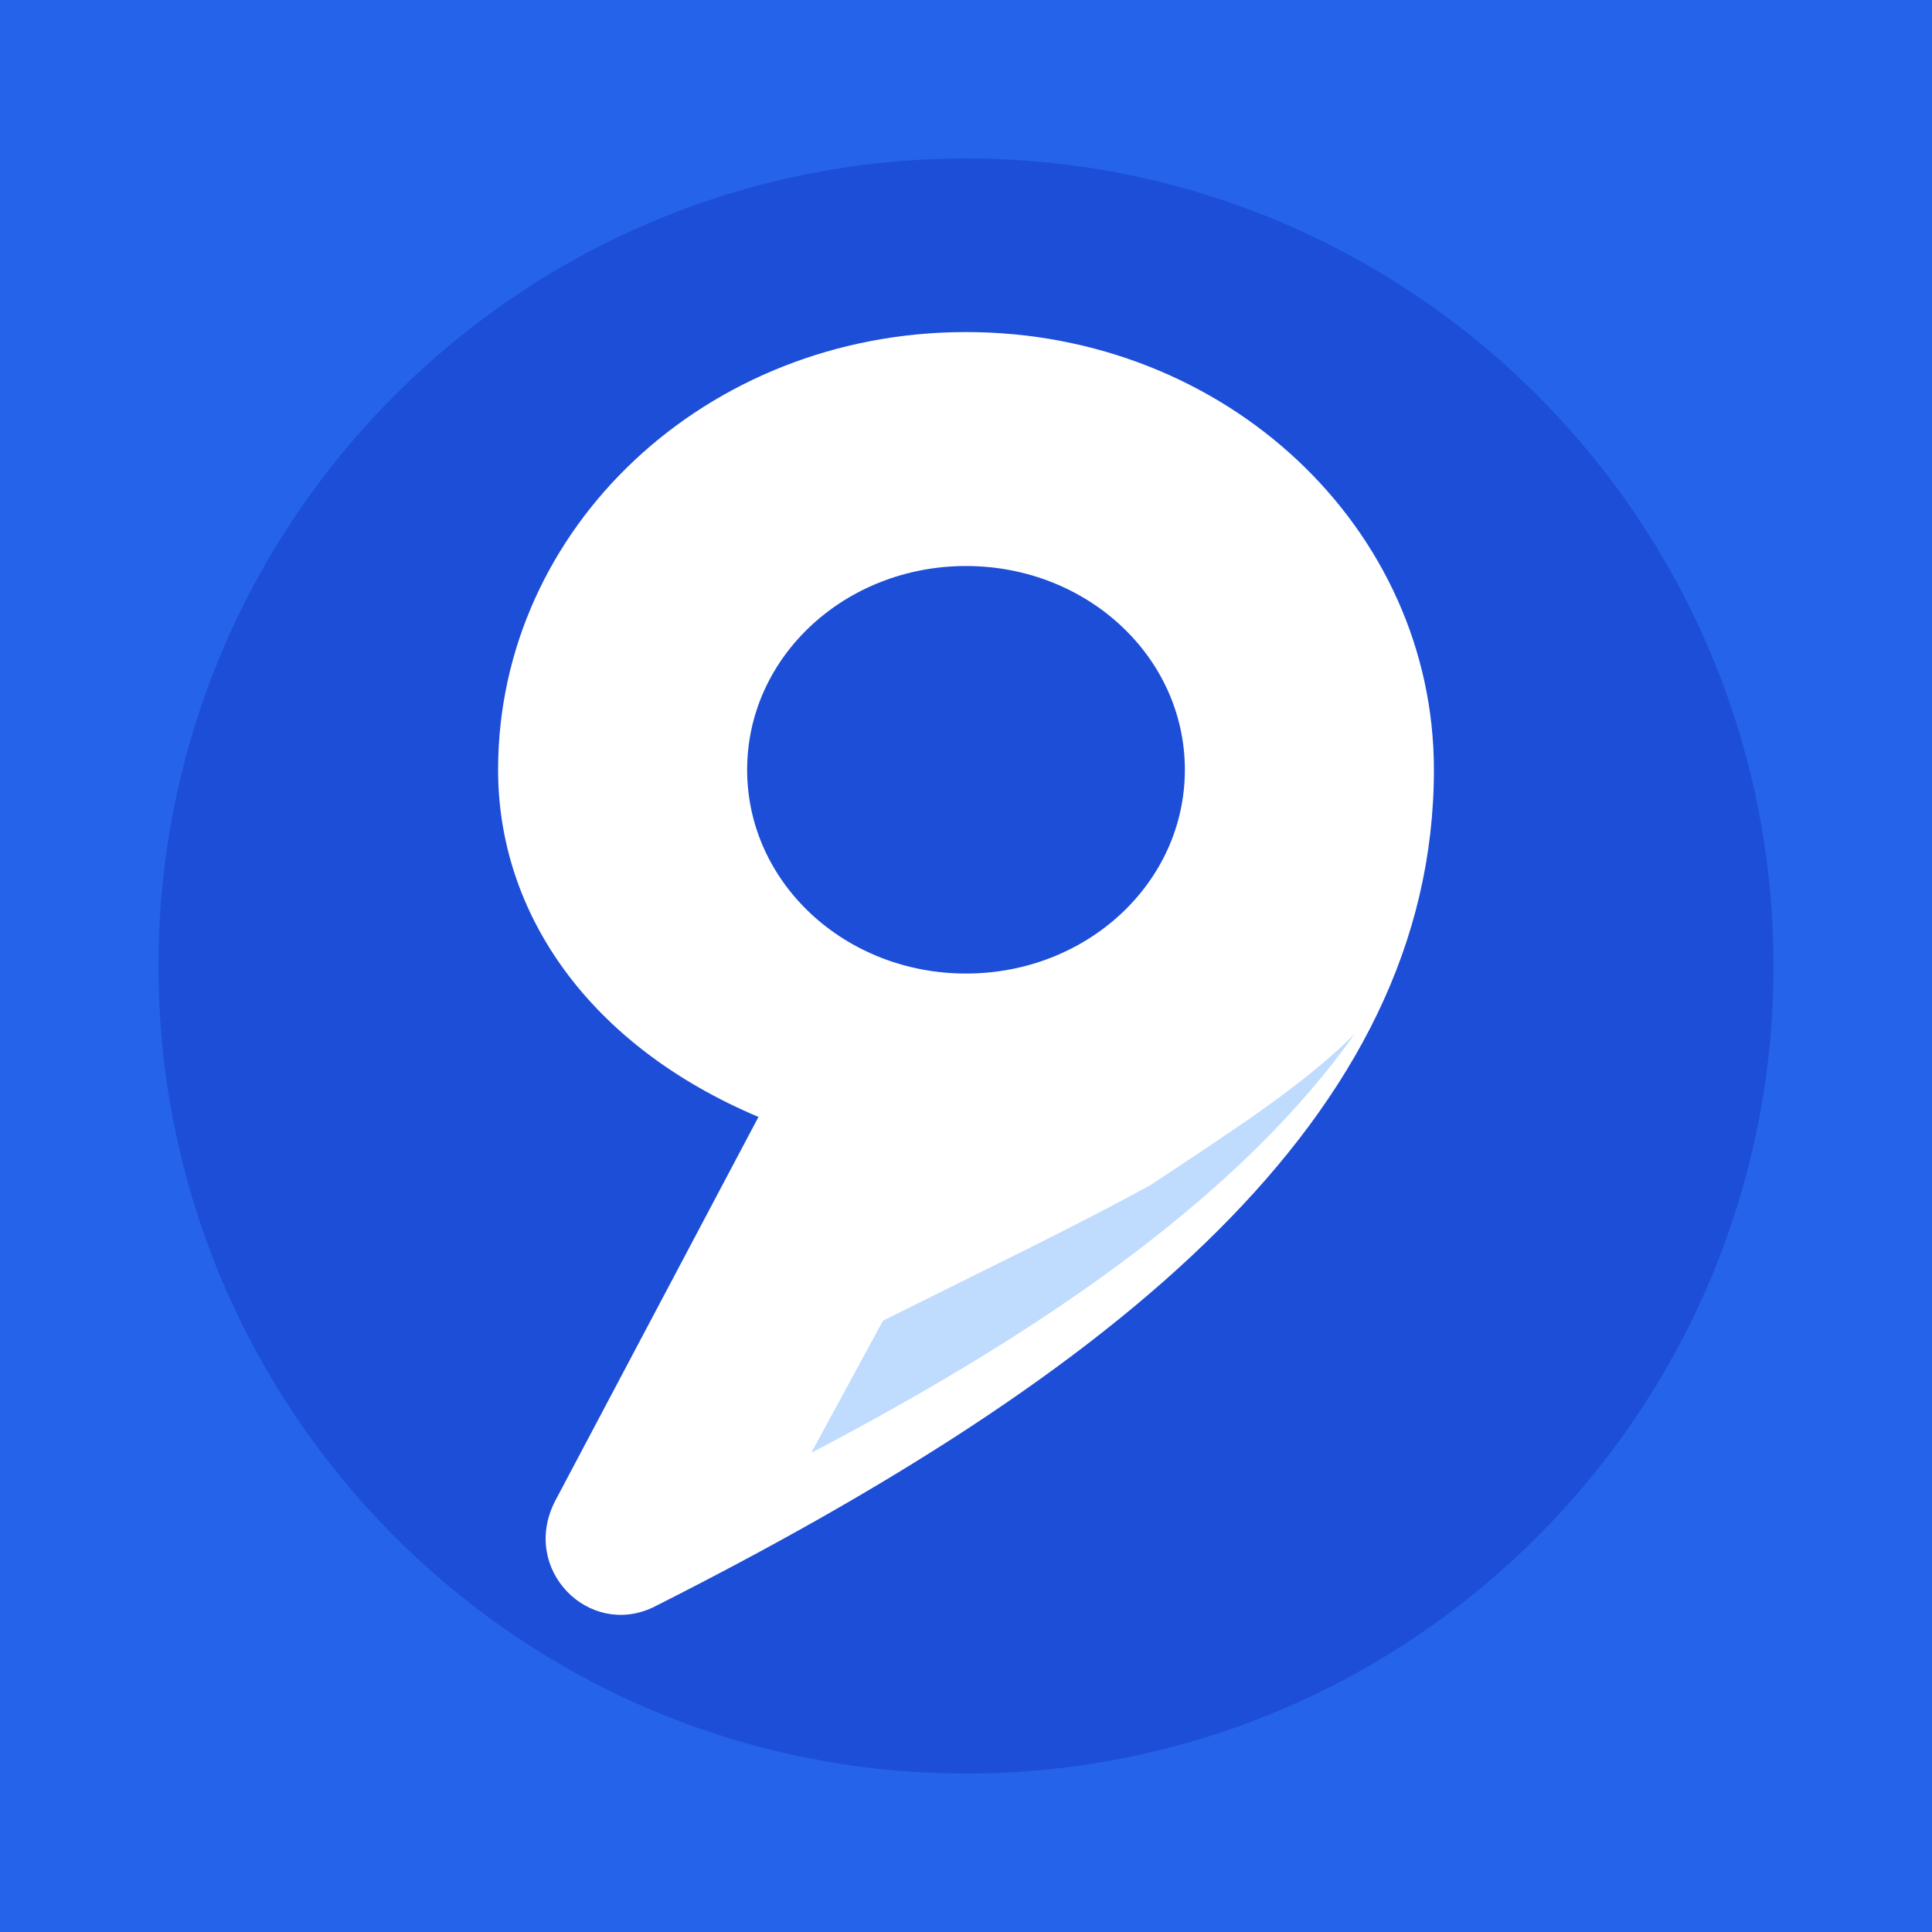
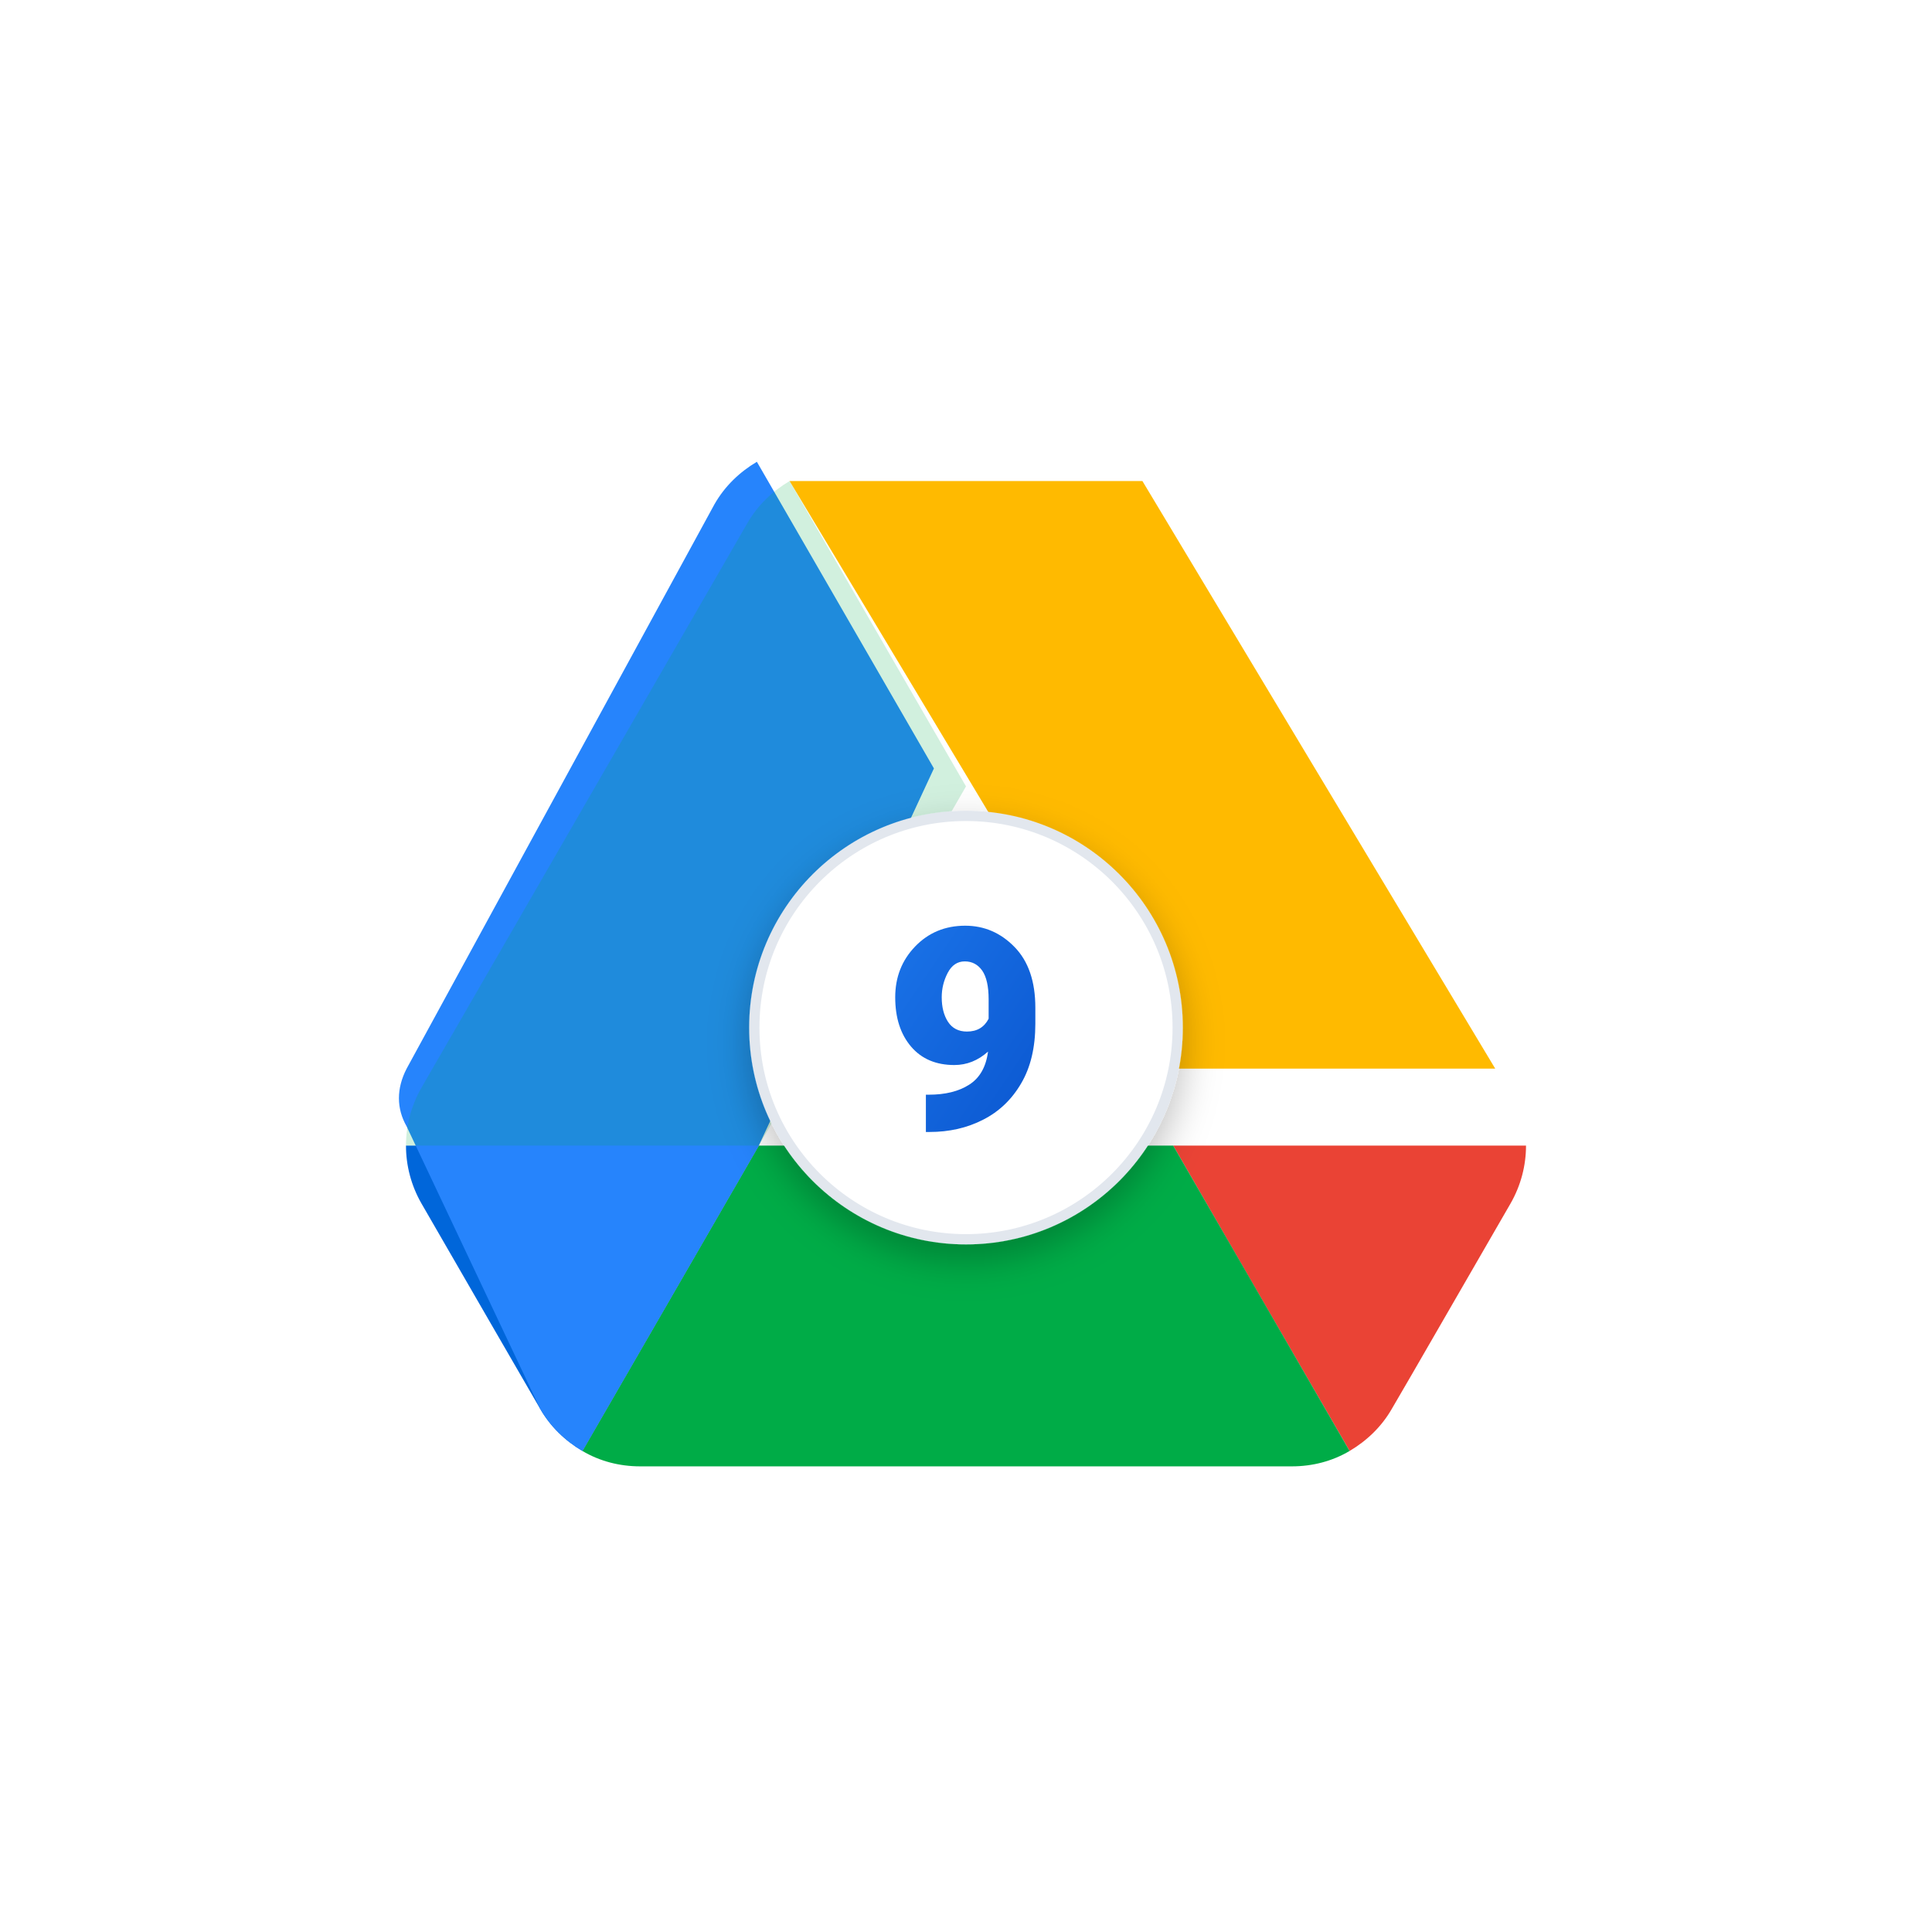
<svg xmlns="http://www.w3.org/2000/svg" viewBox="0 0 512 512" role="img" aria-label="9Drive">
-   <rect width="512" height="512" fill="#2563eb" />
-   <circle cx="256" cy="256" r="214" fill="#1d4ed8" />
-   <path fill="#fff" d="M256 88c69 0 124 52 124 116 0 92-84 160-207 222-17 8-35-10-26-28l54-102c-45-19-69-54-69-92 0-64 55-116 124-116Zm0 62c-32 0-58 24-58 54s26 54 58 54 58-24 58-54-26-54-58-54Z" />
-   <path fill="#bfdbfe" d="M305 314c-20 11-43 22-71 36l-19 35c65-34 115-70 144-111-14 14-33 26-54 40Z" />
+   <rect width="512" height="512" fill="#FFFFFF" />
+   <g transform="translate(107.59, 123.4) scale(3.4)">
+     <defs>
+       <filter id="pwaShadowMaskable" x="-30%" y="-30%" width="160%" height="160%">
+         <feDropShadow dx="0" dy="1.2" stdDeviation="1.5" flood-opacity="0.25" flood-color="#000000" />
+       </filter>
+       <linearGradient id="pwaBlueGradMaskable" x1="0%" y1="0%" x2="100%" y2="100%">
+         <stop offset="0%" stop-color="#1A73E8" />
+         <stop offset="100%" stop-color="#0B57D0" />
+       </linearGradient>
+     </defs>
+     <path d="M29.9 1.2h27.5L84.9 47H57.4L29.9 1.2z" fill="#FFBA00" />
+     <path d="M73.55 76.8c1.35-.8 2.5-1.9 3.3-3.3l1.6-2.75 7.65-13.25c.8-1.4 1.2-2.95 1.2-4.5H59.8l5.85 10.15 7.9 13.65z" fill="#EA4335" />
+     <path d="M13.75 76.8c1.35.8 2.9 1.2 4.5 1.2h50.8c1.6 0 3.15-.4 4.5-1.2L59.8 53H27.5L13.75 76.8z" fill="#00AC47" />
+     <path d="M6.6 66.85l3.85 6.65c.8 1.4 1.95 2.5 3.3 3.3l13.75-23.8H0c0 1.55.4 3.1 1.2 4.5l5.4 9.35z" fill="#0066DA" />
+     <path d="M27.5 53l-13.75 23.8c-1.35-.8-2.5-1.9-3.3-3.3L.05 51.5c-.8-1.4-.8-2.95 0-4.5L24.05 3c.8-1.4 1.95-2.5 3.3-3.3l13.8 23.9L27.5 53z" fill="#2684FC" />
+     <path d="M43.65 25L29.9 1.2c-1.35.8-2.5 1.9-3.3 3.3l-25.4 44c-.8 1.4-1.2 2.95-1.2 4.5h27.5L43.65 25z" fill="#00AC47" opacity="0.18" />
+     <circle cx="43.65" cy="43.8" r="16.5" fill="#FFFFFF" stroke="#E2E7EE" stroke-width="0.8" filter="url(#pwaShadowMaskable)" />
+     <text x="43.65" y="44.2" text-anchor="middle" dominant-baseline="central" font-family="'Product Sans', 'Google Sans', 'Roboto', 'Segoe UI', system-ui, sans-serif" font-size="22" font-weight="800" fill="url(#pwaBlueGradMaskable)">9</text>
+   </g>
</svg>
